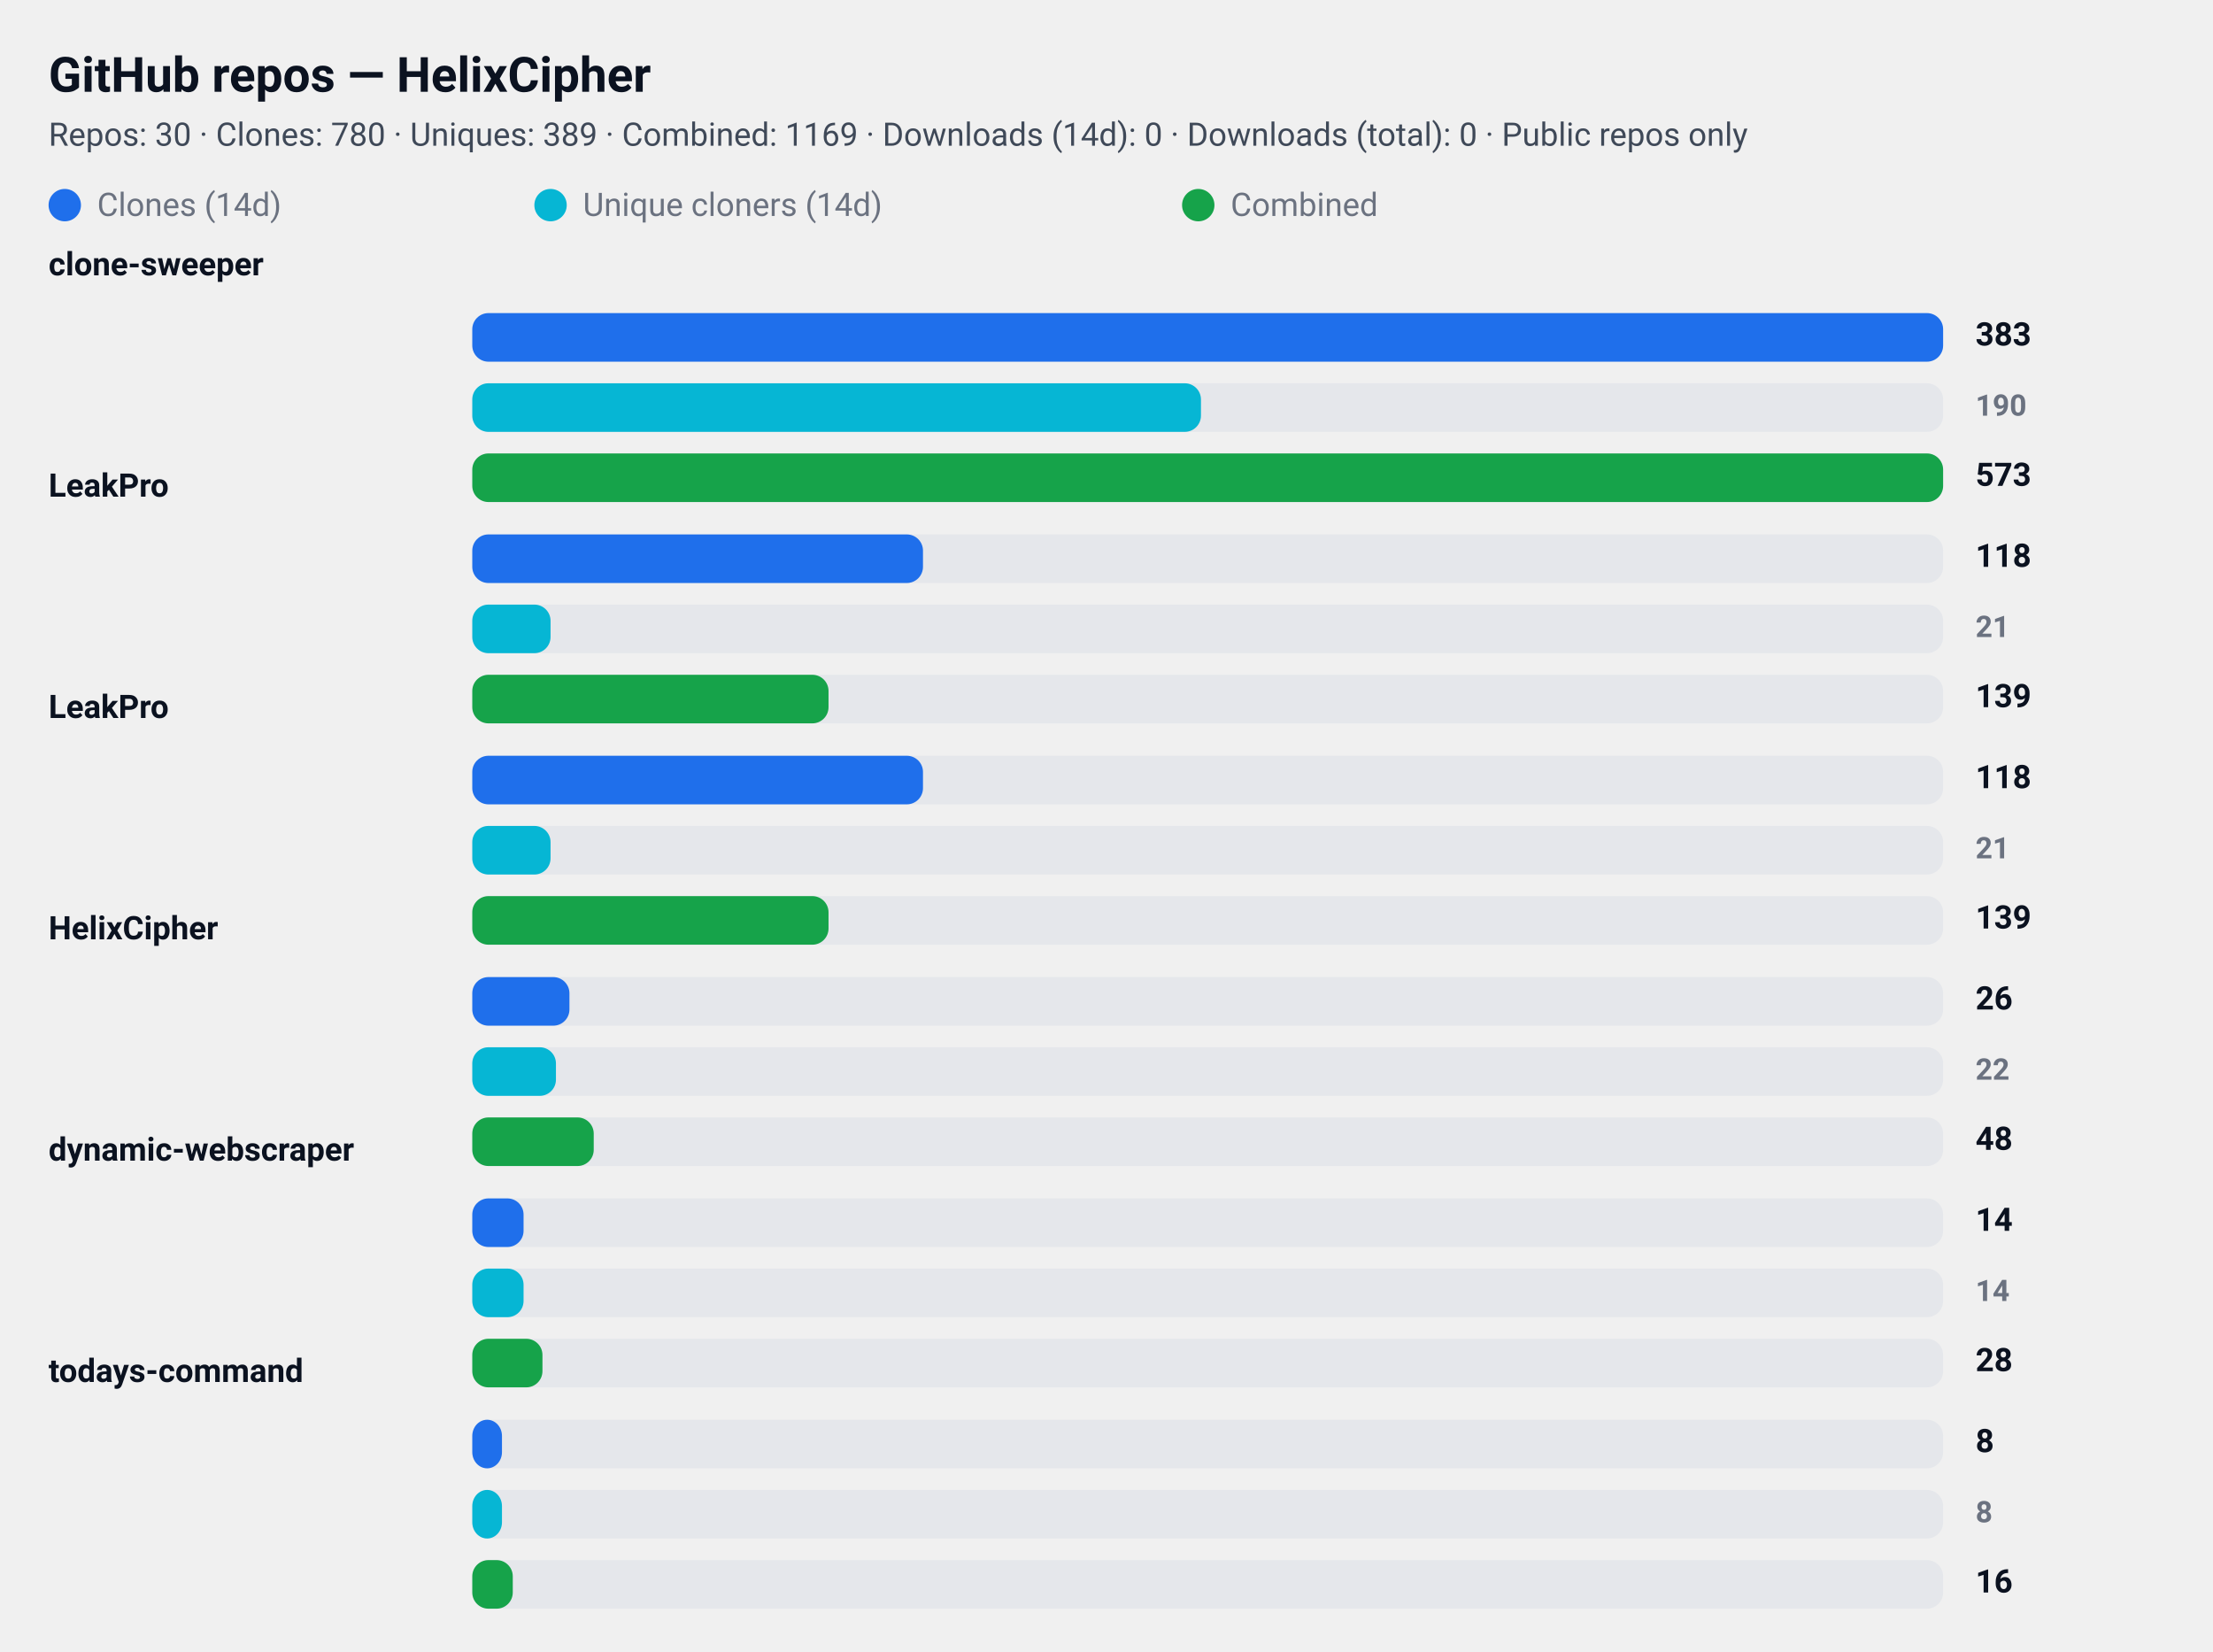
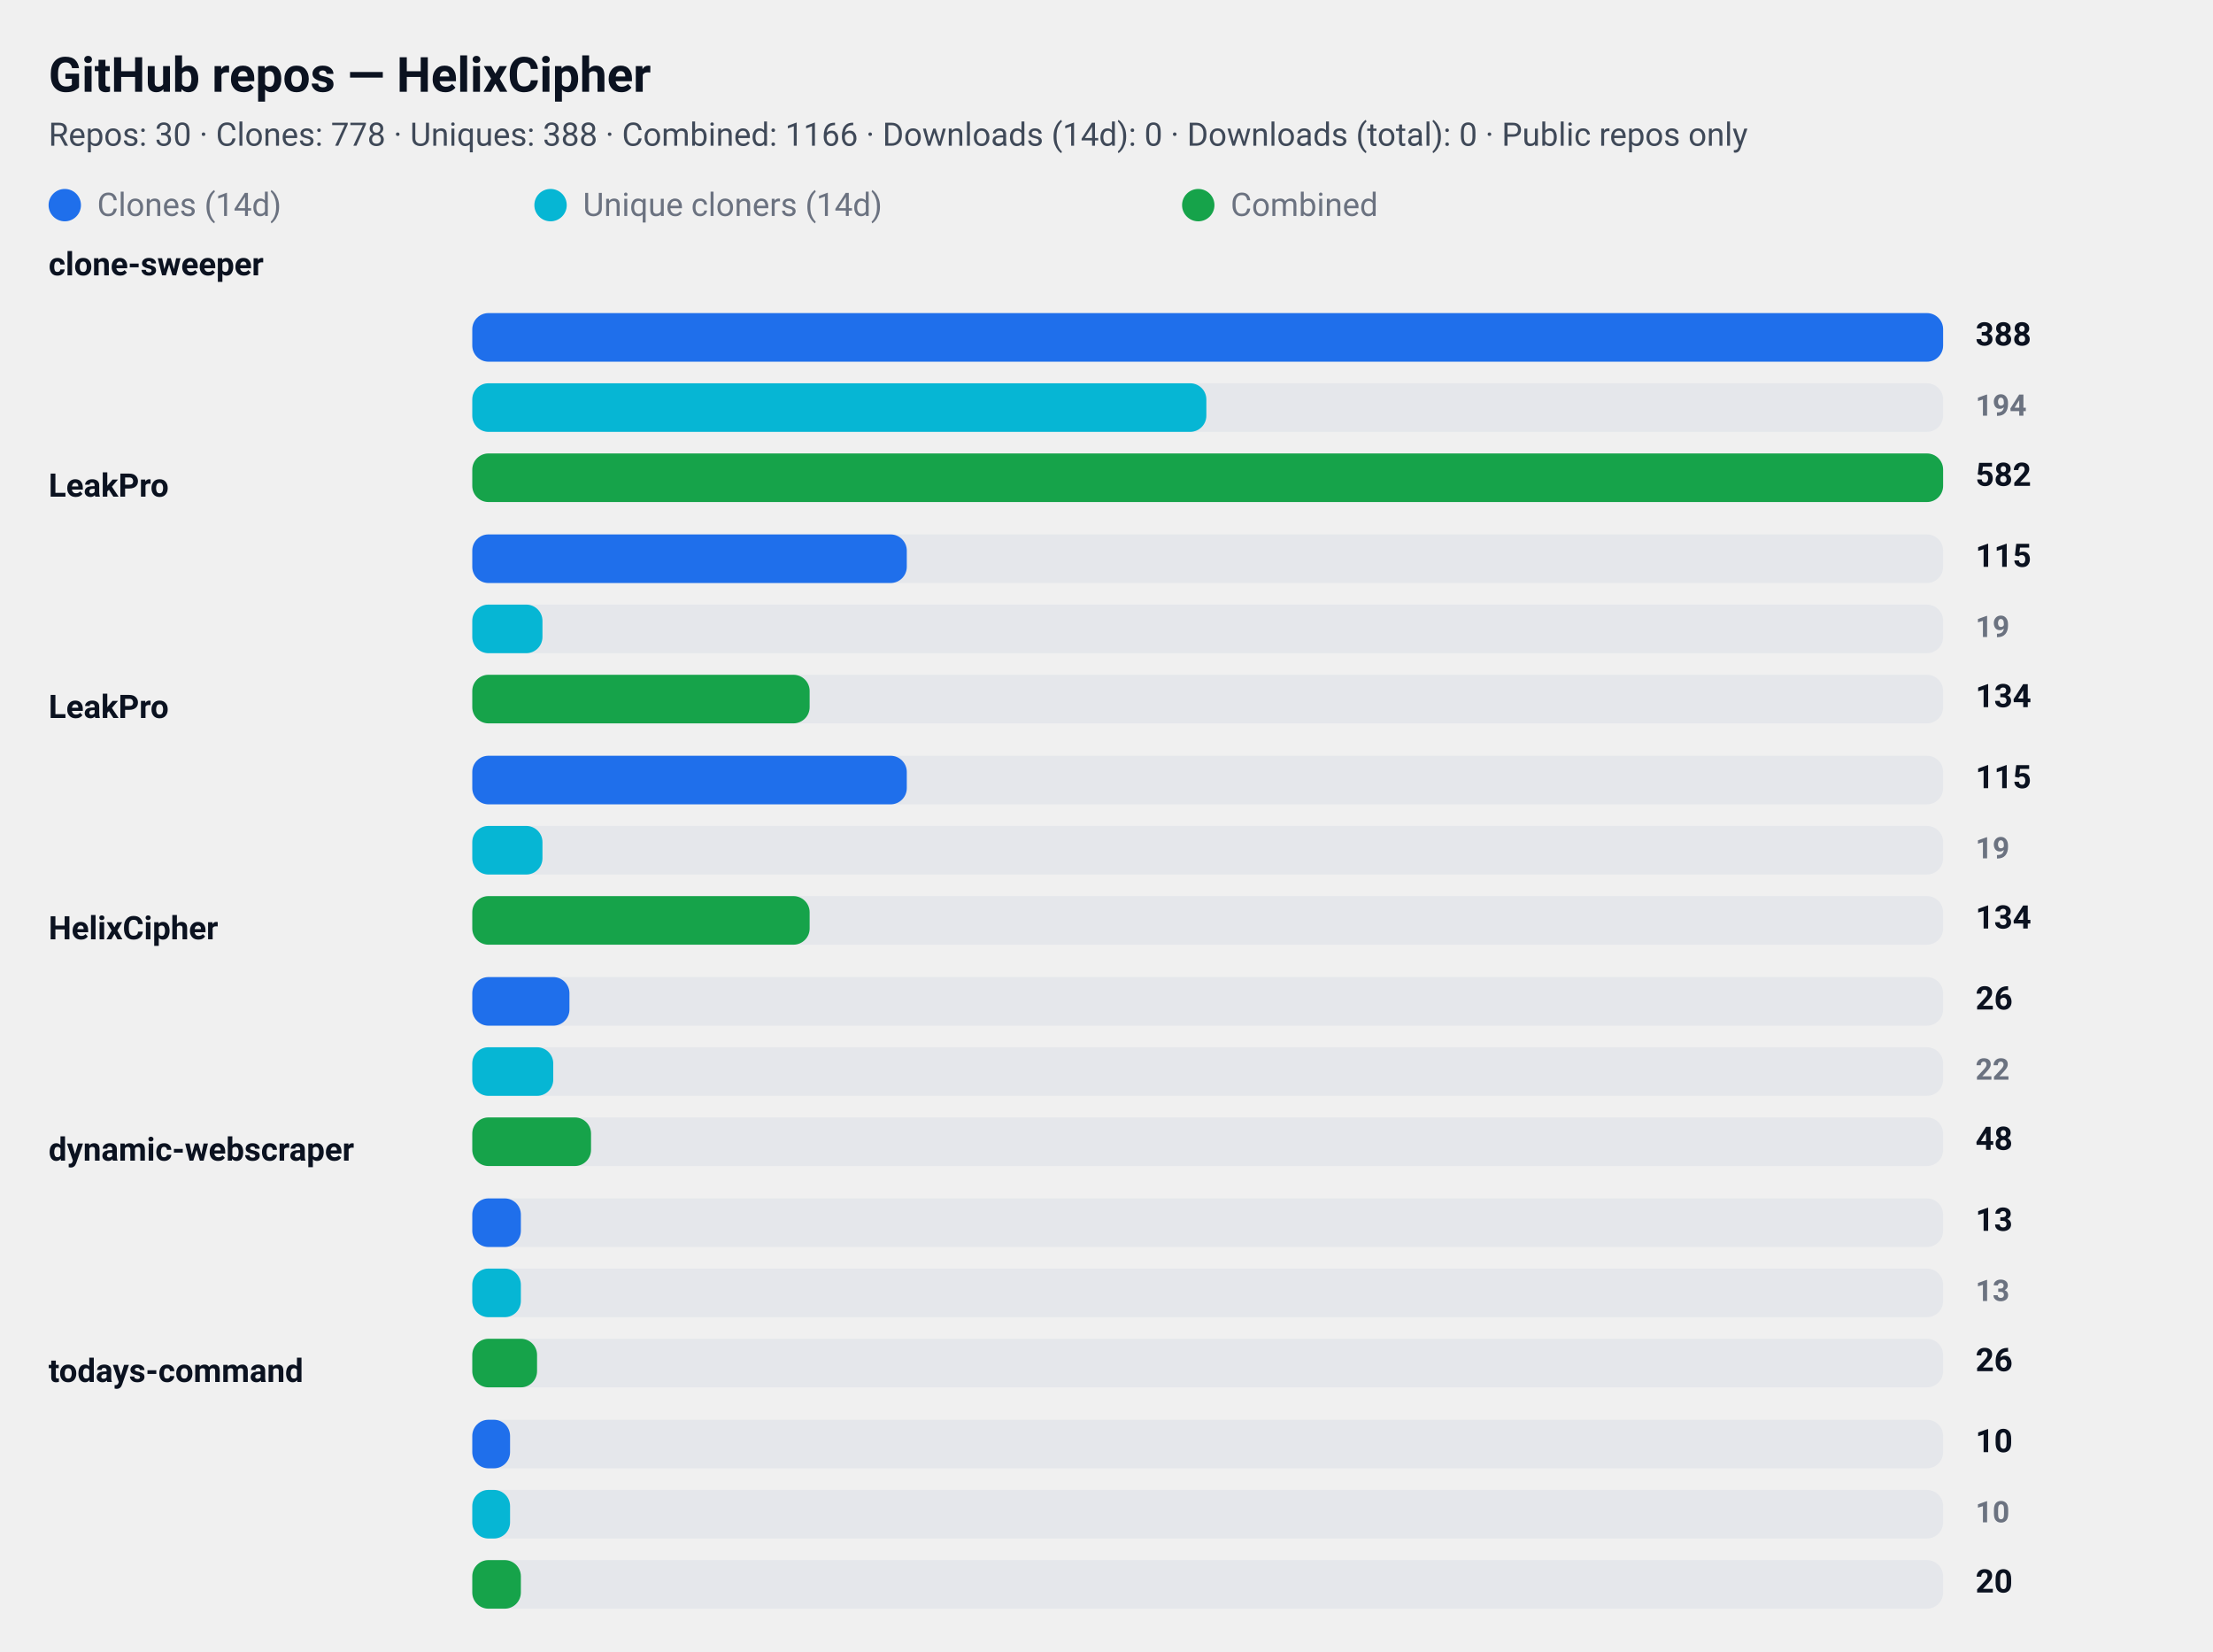
<svg xmlns="http://www.w3.org/2000/svg" width="820" height="612" viewBox="0 0 820 612" role="img" aria-label="GitHub repository clone statistics">
  <style>
  .card  { font-family: "Segoe UI", Roboto, "Helvetica Neue", Arial, sans-serif; }
  .title { font-weight: 700; font-size: 18px; fill: #0b1220; }
  .meta  { font-weight: 400; font-size: 12px; fill: #374151; opacity: 0.95; }
  .label { font-weight: 600; font-size: 12px; fill: #0b1220; }
  .count { font-weight: 700; font-size: 12px; fill: #0b1220; text-anchor: start; }
  .count-small { font-weight: 600; font-size: 11px; fill:#6b7280; text-anchor: start; }
  .muted { font-size:12px; fill:#6b7280; }

  .bar-clone { fill: #1f6feb; rx:6; }
  .bar-uniq  { fill: #06b6d4; rx:6; }
  .bar-comb  { fill: #16a34a; rx:6; }

  .bar-bg { fill: #e5e7eb; rx:6; }
  @media (prefers-color-scheme: dark) {
    .title, .meta, .label, .count, .count-small, .muted { fill: #ffffff; }
    .meta, .count-small { opacity: 0.9; }
  }
</style>
  <rect x="0" y="0" width="820" height="612" rx="12" fill="transparent" />
  <text x="18" y="34" class="title card">GitHub repos — HelixCipher</text>
-   <text x="18" y="54" class="meta card">Repos: 30 · Clones: 780 · Uniques: 389 · Combined: 1169 · Downloads (14d): 0 · Downloads (total): 0 · Public repos only</text>
+   <text x="18" y="54" class="meta card">Repos: 30 · Clones: 778 · Uniques: 388 · Combined: 1166 · Downloads (14d): 0 · Downloads (total): 0 · Public repos only</text>
  <g id="legend">
    <rect x="18" y="70" width="12" height="12" class="bar-clone" />
    <text x="36" y="80" class="muted card">Clones (14d)</text>
    <rect x="198" y="70" width="12" height="12" class="bar-uniq" />
    <text x="216" y="80" class="muted card">Unique cloners (14d)</text>
    <rect x="438" y="70" width="12" height="12" class="bar-comb" />
    <text x="456" y="80" class="muted card">Combined</text>
  </g>
  <text x="18" y="102" class="label card">clone-sweeper</text>
  <rect x="175" y="116" width="545" height="18" class="bar-bg" />
  <rect x="175" y="116" width="545" height="18" class="bar-clone" />
-   <text x="732" y="128" class="count card">383</text>
+   <text x="732" y="128" class="count card">388</text>
  <rect x="175" y="142" width="545" height="18" class="bar-bg" />
-   <rect x="175" y="142" width="270" height="18" class="bar-uniq" />
-   <text x="732" y="154" class="count-small card">190</text>
+   <rect x="175" y="142" width="272" height="18" class="bar-uniq" />
+   <text x="732" y="154" class="count-small card">194</text>
  <rect x="175" y="168" width="545" height="18" class="bar-bg" />
  <rect x="175" y="168" width="545" height="18" class="bar-comb" />
-   <text x="732" y="180" class="count card">573</text>
+   <text x="732" y="180" class="count card">582</text>
  <text x="18" y="184" class="label card">LeakPro</text>
  <rect x="175" y="198" width="545" height="18" class="bar-bg" />
-   <rect x="175" y="198" width="167" height="18" class="bar-clone" />
-   <text x="732" y="210" class="count card">118</text>
+   <rect x="175" y="198" width="161" height="18" class="bar-clone" />
+   <text x="732" y="210" class="count card">115</text>
  <rect x="175" y="224" width="545" height="18" class="bar-bg" />
-   <rect x="175" y="224" width="29" height="18" class="bar-uniq" />
-   <text x="732" y="236" class="count-small card">21</text>
+   <rect x="175" y="224" width="26" height="18" class="bar-uniq" />
+   <text x="732" y="236" class="count-small card">19</text>
  <rect x="175" y="250" width="545" height="18" class="bar-bg" />
-   <rect x="175" y="250" width="132" height="18" class="bar-comb" />
-   <text x="732" y="262" class="count card">139</text>
+   <rect x="175" y="250" width="125" height="18" class="bar-comb" />
+   <text x="732" y="262" class="count card">134</text>
  <text x="18" y="266" class="label card">LeakPro</text>
  <rect x="175" y="280" width="545" height="18" class="bar-bg" />
-   <rect x="175" y="280" width="167" height="18" class="bar-clone" />
-   <text x="732" y="292" class="count card">118</text>
+   <rect x="175" y="280" width="161" height="18" class="bar-clone" />
+   <text x="732" y="292" class="count card">115</text>
  <rect x="175" y="306" width="545" height="18" class="bar-bg" />
-   <rect x="175" y="306" width="29" height="18" class="bar-uniq" />
-   <text x="732" y="318" class="count-small card">21</text>
+   <rect x="175" y="306" width="26" height="18" class="bar-uniq" />
+   <text x="732" y="318" class="count-small card">19</text>
  <rect x="175" y="332" width="545" height="18" class="bar-bg" />
-   <rect x="175" y="332" width="132" height="18" class="bar-comb" />
-   <text x="732" y="344" class="count card">139</text>
+   <rect x="175" y="332" width="125" height="18" class="bar-comb" />
+   <text x="732" y="344" class="count card">134</text>
  <text x="18" y="348" class="label card">HelixCipher</text>
  <rect x="175" y="362" width="545" height="18" class="bar-bg" />
  <rect x="175" y="362" width="36" height="18" class="bar-clone" />
  <text x="732" y="374" class="count card">26</text>
  <rect x="175" y="388" width="545" height="18" class="bar-bg" />
-   <rect x="175" y="388" width="31" height="18" class="bar-uniq" />
+   <rect x="175" y="388" width="30" height="18" class="bar-uniq" />
  <text x="732" y="400" class="count-small card">22</text>
  <rect x="175" y="414" width="545" height="18" class="bar-bg" />
-   <rect x="175" y="414" width="45" height="18" class="bar-comb" />
+   <rect x="175" y="414" width="44" height="18" class="bar-comb" />
  <text x="732" y="426" class="count card">48</text>
  <text x="18" y="430" class="label card">dynamic-webscraper</text>
  <rect x="175" y="444" width="545" height="18" class="bar-bg" />
-   <rect x="175" y="444" width="19" height="18" class="bar-clone" />
-   <text x="732" y="456" class="count card">14</text>
+   <rect x="175" y="444" width="18" height="18" class="bar-clone" />
+   <text x="732" y="456" class="count card">13</text>
  <rect x="175" y="470" width="545" height="18" class="bar-bg" />
-   <rect x="175" y="470" width="19" height="18" class="bar-uniq" />
-   <text x="732" y="482" class="count-small card">14</text>
+   <rect x="175" y="470" width="18" height="18" class="bar-uniq" />
+   <text x="732" y="482" class="count-small card">13</text>
  <rect x="175" y="496" width="545" height="18" class="bar-bg" />
-   <rect x="175" y="496" width="26" height="18" class="bar-comb" />
-   <text x="732" y="508" class="count card">28</text>
+   <rect x="175" y="496" width="24" height="18" class="bar-comb" />
+   <text x="732" y="508" class="count card">26</text>
  <text x="18" y="512" class="label card">todays-command</text>
  <rect x="175" y="526" width="545" height="18" class="bar-bg" />
-   <rect x="175" y="526" width="11" height="18" class="bar-clone" />
-   <text x="732" y="538" class="count card">8</text>
+   <rect x="175" y="526" width="14" height="18" class="bar-clone" />
+   <text x="732" y="538" class="count card">10</text>
  <rect x="175" y="552" width="545" height="18" class="bar-bg" />
-   <rect x="175" y="552" width="11" height="18" class="bar-uniq" />
-   <text x="732" y="564" class="count-small card">8</text>
+   <rect x="175" y="552" width="14" height="18" class="bar-uniq" />
+   <text x="732" y="564" class="count-small card">10</text>
  <rect x="175" y="578" width="545" height="18" class="bar-bg" />
-   <rect x="175" y="578" width="15" height="18" class="bar-comb" />
-   <text x="732" y="590" class="count card">16</text>
+   <rect x="175" y="578" width="18" height="18" class="bar-comb" />
+   <text x="732" y="590" class="count card">20</text>
</svg>
